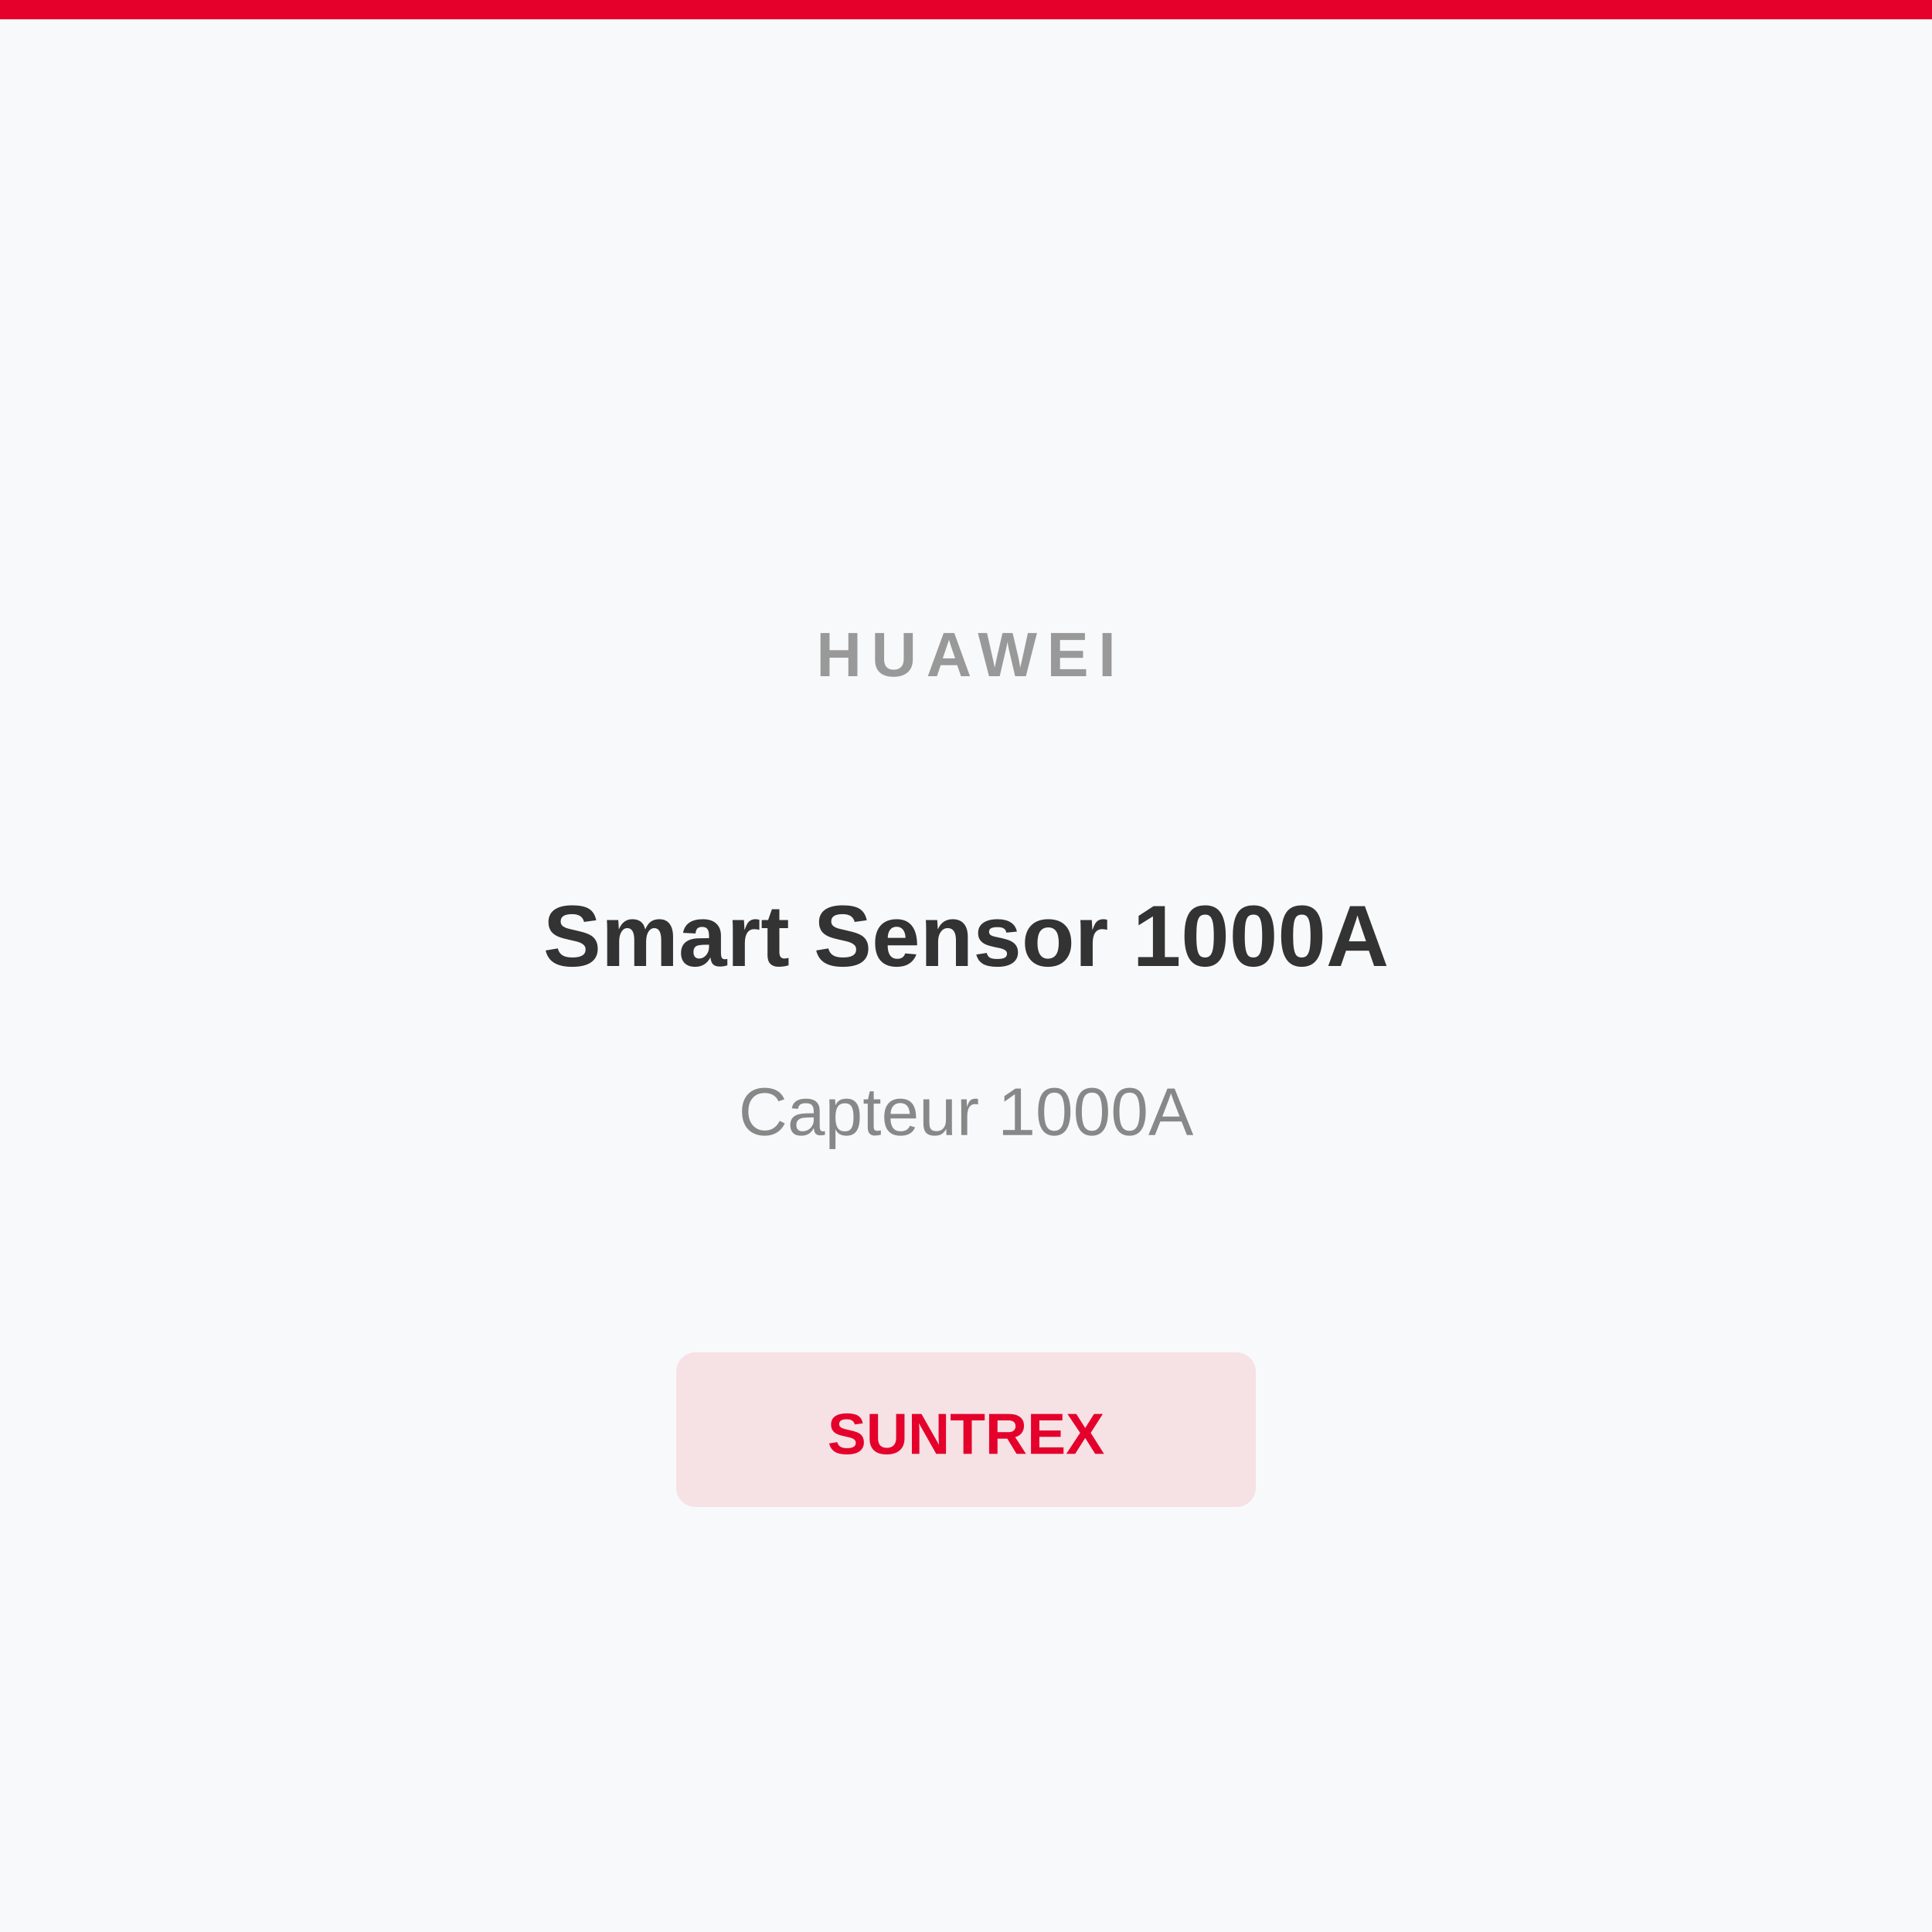
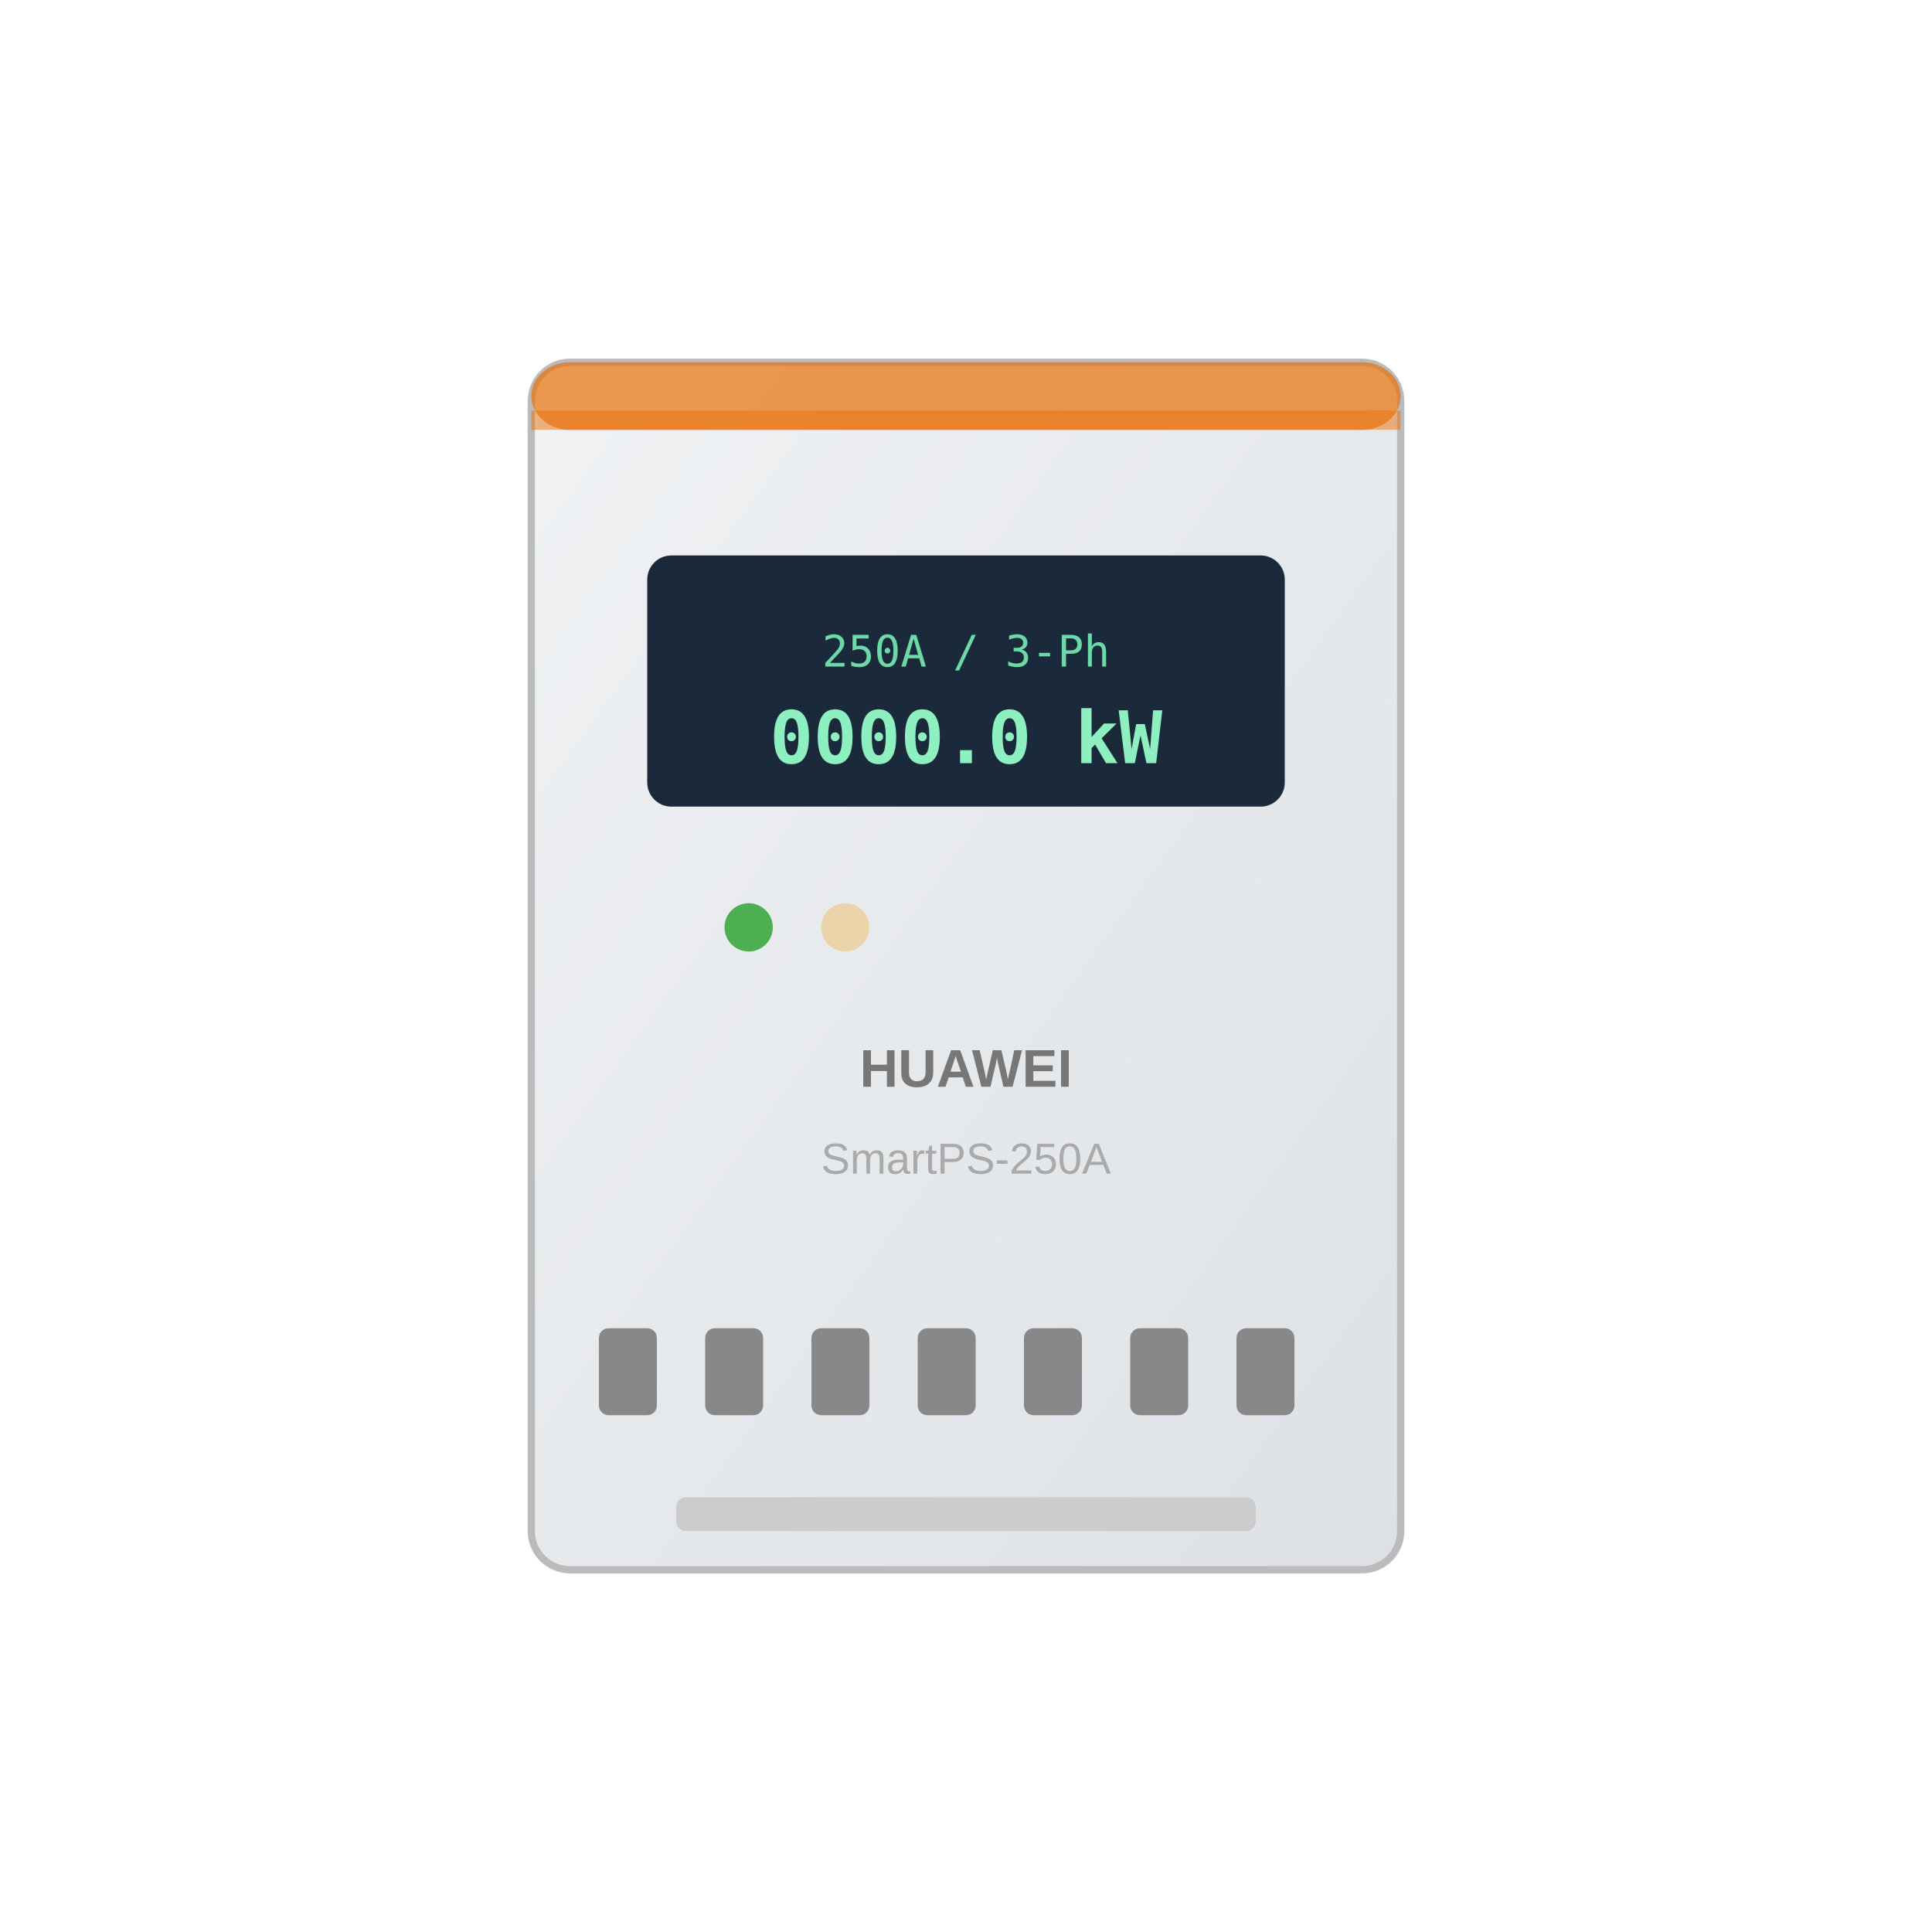
<svg xmlns="http://www.w3.org/2000/svg" width="400" height="400" viewBox="0 0 400 400">
-   <rect width="400" height="400" fill="#f8f9fa" />
-   <rect x="0" y="0" width="400" height="4" fill="#e4002b" />
-   <text x="200" y="140" text-anchor="middle" font-family="Arial, sans-serif" font-size="13" fill="#999" font-weight="600" letter-spacing="2">HUAWEI</text>
-   <text x="200" y="200" text-anchor="middle" font-family="Arial, sans-serif" font-size="18" fill="#333" font-weight="700">Smart Sensor 1000A</text>
-   <text x="200" y="235" text-anchor="middle" font-family="Arial, sans-serif" font-size="14" fill="#888">Capteur 1000A</text>
-   <rect x="140" y="280" width="120" height="32" rx="4" fill="#e4002b" opacity="0.1" />
-   <text x="200" y="301" text-anchor="middle" font-family="Arial, sans-serif" font-size="12" fill="#e4002b" font-weight="600">SUNTREX</text>
+   <rect width="400" height="400" fill="#fff" />
+   <rect x="110" y="75" width="180" height="250" rx="8" fill="url(#g1)" stroke="#bbb" stroke-width="1.5" />
+   <rect x="110" y="75" width="180" height="14" rx="8" fill="#E8700A" opacity="0.7" />
+   <rect x="110" y="85" width="180" height="4" fill="#E8700A" opacity="0.5" />
+   <rect x="134" y="115" width="132" height="52" rx="5" fill="#1a2a3a" />
+   <text x="200" y="138" text-anchor="middle" font-family="monospace" font-size="9" fill="#6fd8a8">250A / 3-Ph</text>
+   <text x="200" y="158" text-anchor="middle" font-family="monospace" font-size="15" fill="#8ef0c0" font-weight="700">0000.0 kW</text>
+   <circle cx="155" cy="192" r="5" fill="#4CAF50" />
+   <circle cx="175" cy="192" r="5" fill="#f59e0b" opacity="0.3" />
+   <text x="200" y="225" text-anchor="middle" font-family="Arial,sans-serif" font-size="11" fill="#777" font-weight="600">HUAWEI</text>
+   <text x="200" y="243" text-anchor="middle" font-family="Arial,sans-serif" font-size="9" fill="#aaa">SmartPS-250A</text>
+   <rect x="124" y="275" width="12" height="18" rx="2" fill="#888" />
+   <rect x="146" y="275" width="12" height="18" rx="2" fill="#888" />
+   <rect x="168" y="275" width="12" height="18" rx="2" fill="#888" />
+   <rect x="190" y="275" width="12" height="18" rx="2" fill="#888" />
+   <rect x="212" y="275" width="12" height="18" rx="2" fill="#888" />
+   <rect x="234" y="275" width="12" height="18" rx="2" fill="#888" />
+   <rect x="256" y="275" width="12" height="18" rx="2" fill="#888" />
+   <rect x="140" y="310" width="120" height="7" rx="2" fill="#ccc" />
+   <defs>
+     <linearGradient id="g1" x1="0" y1="0" x2="1" y2="1">
+       <stop offset="0%" stop-color="#f0f2f4" />
+       <stop offset="100%" stop-color="#dde1e5" />
+     </linearGradient>
+   </defs>
</svg>
